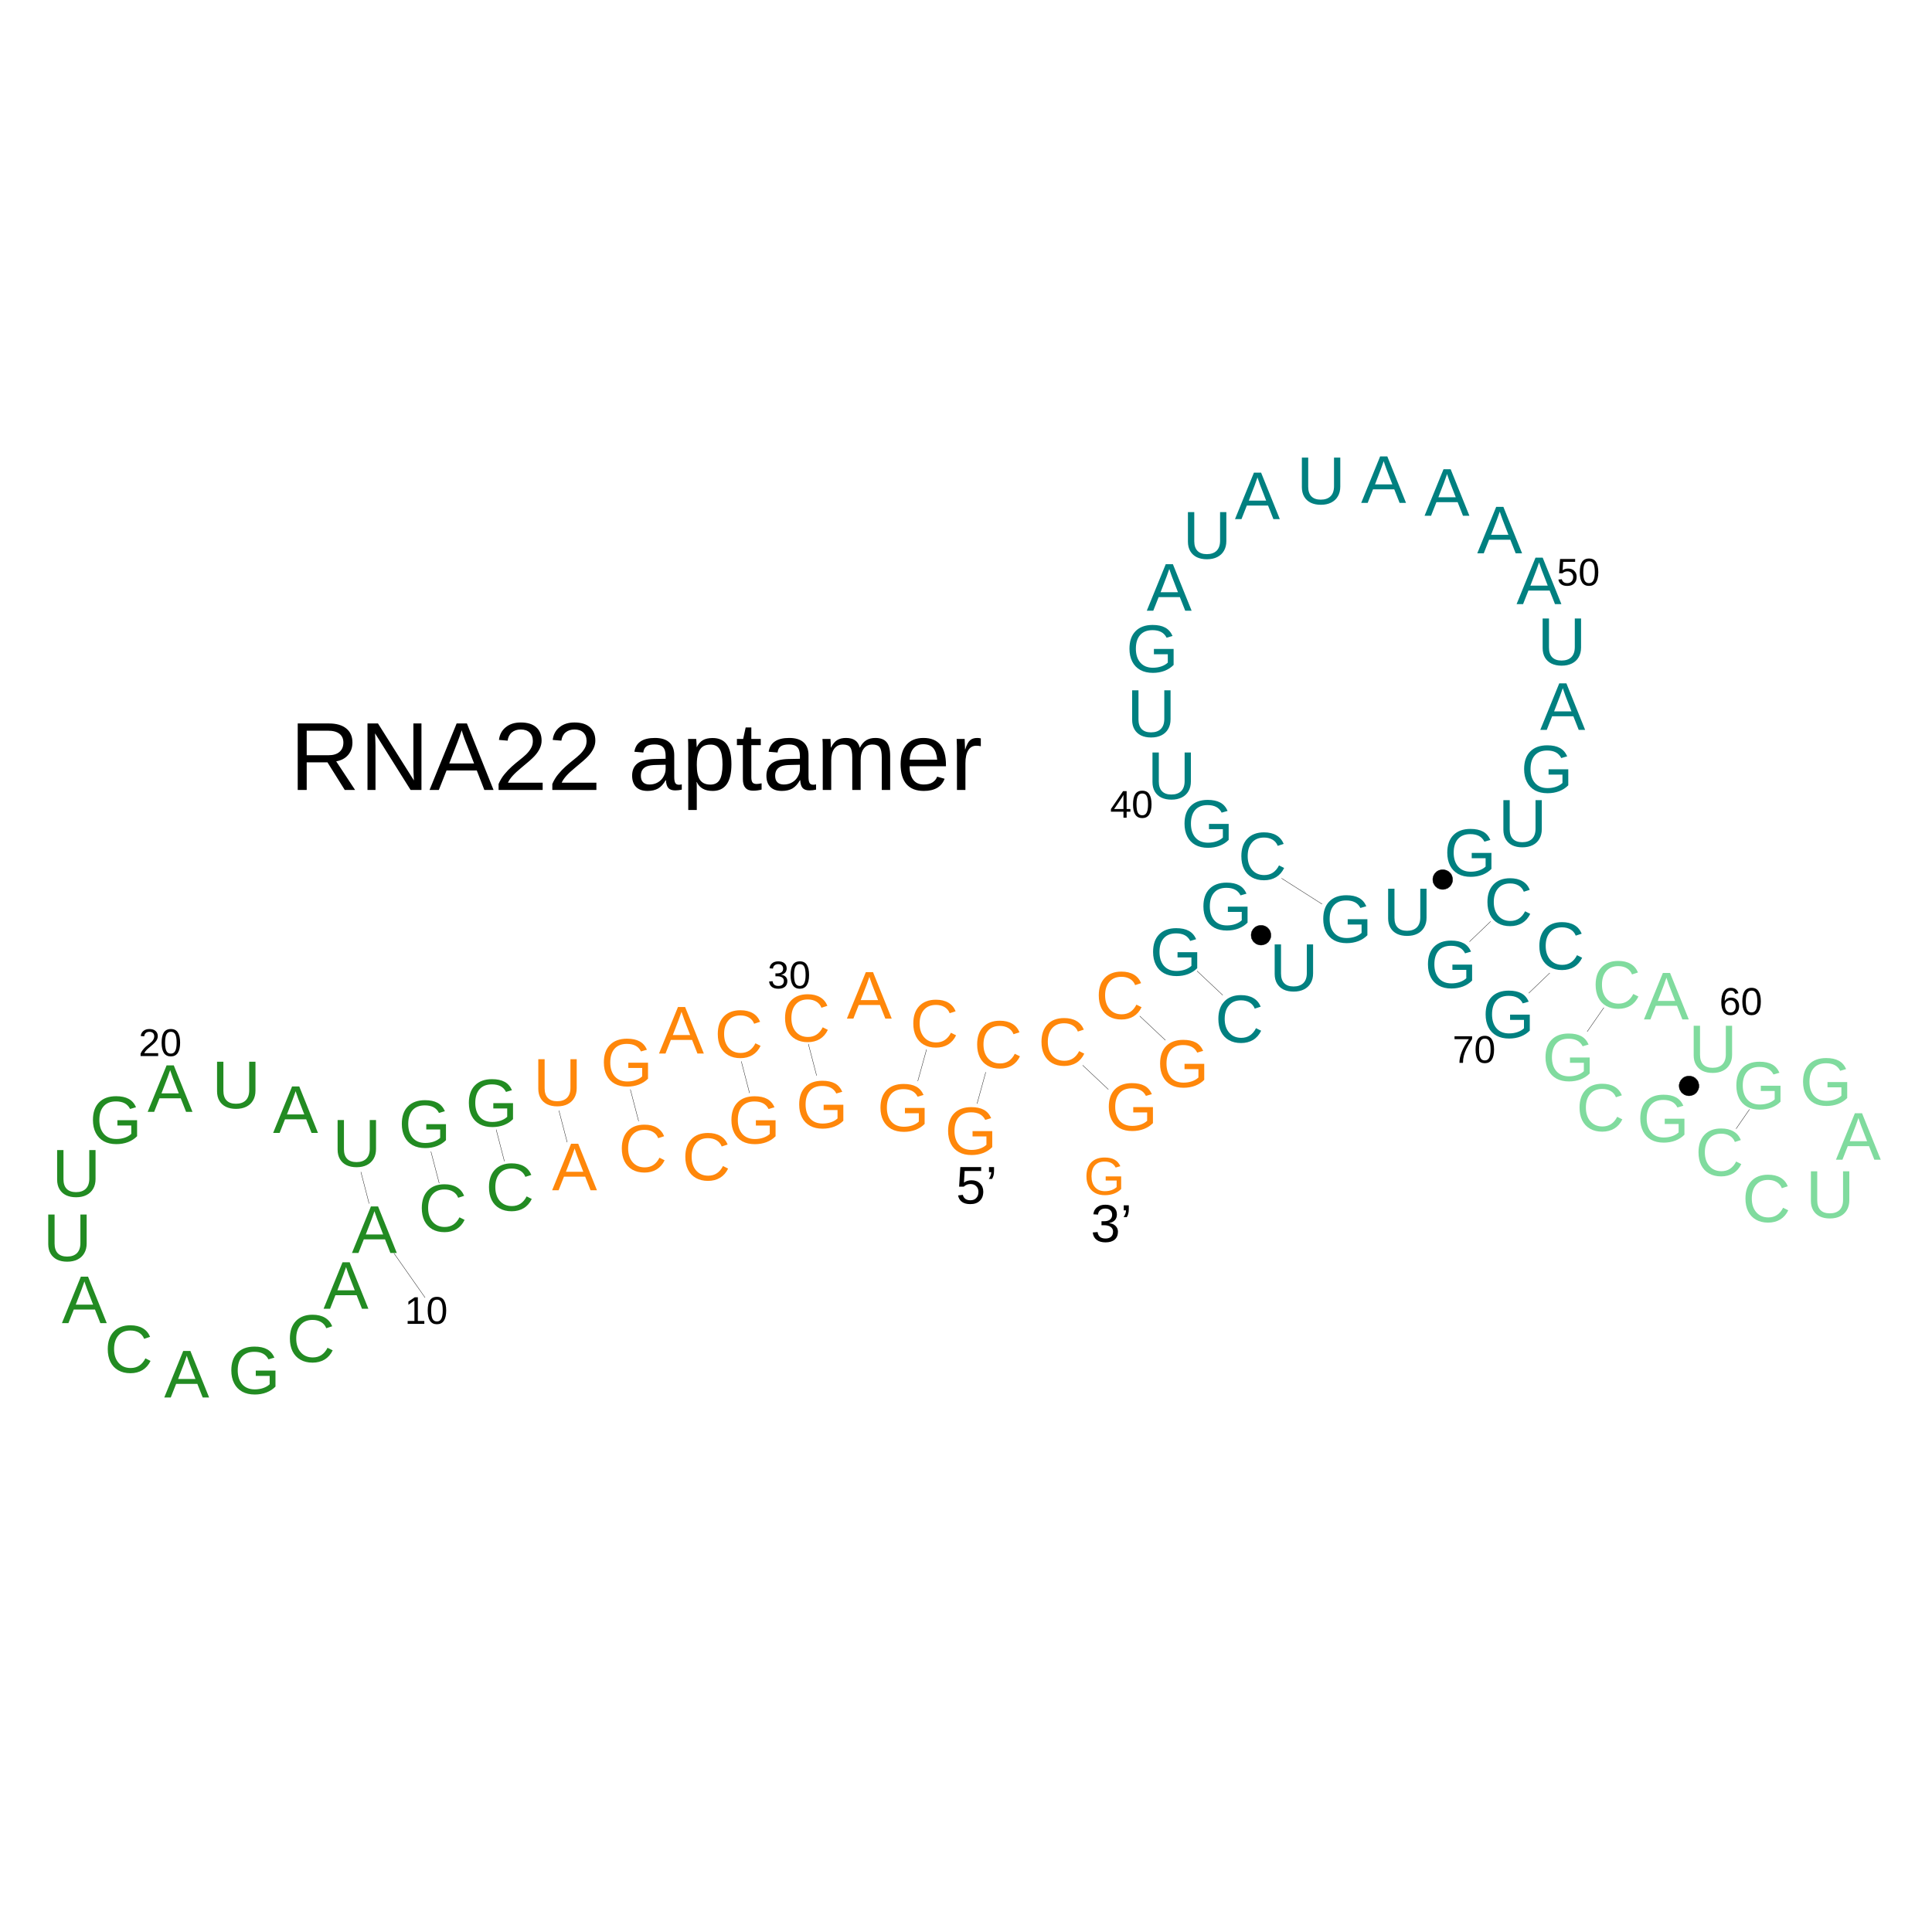
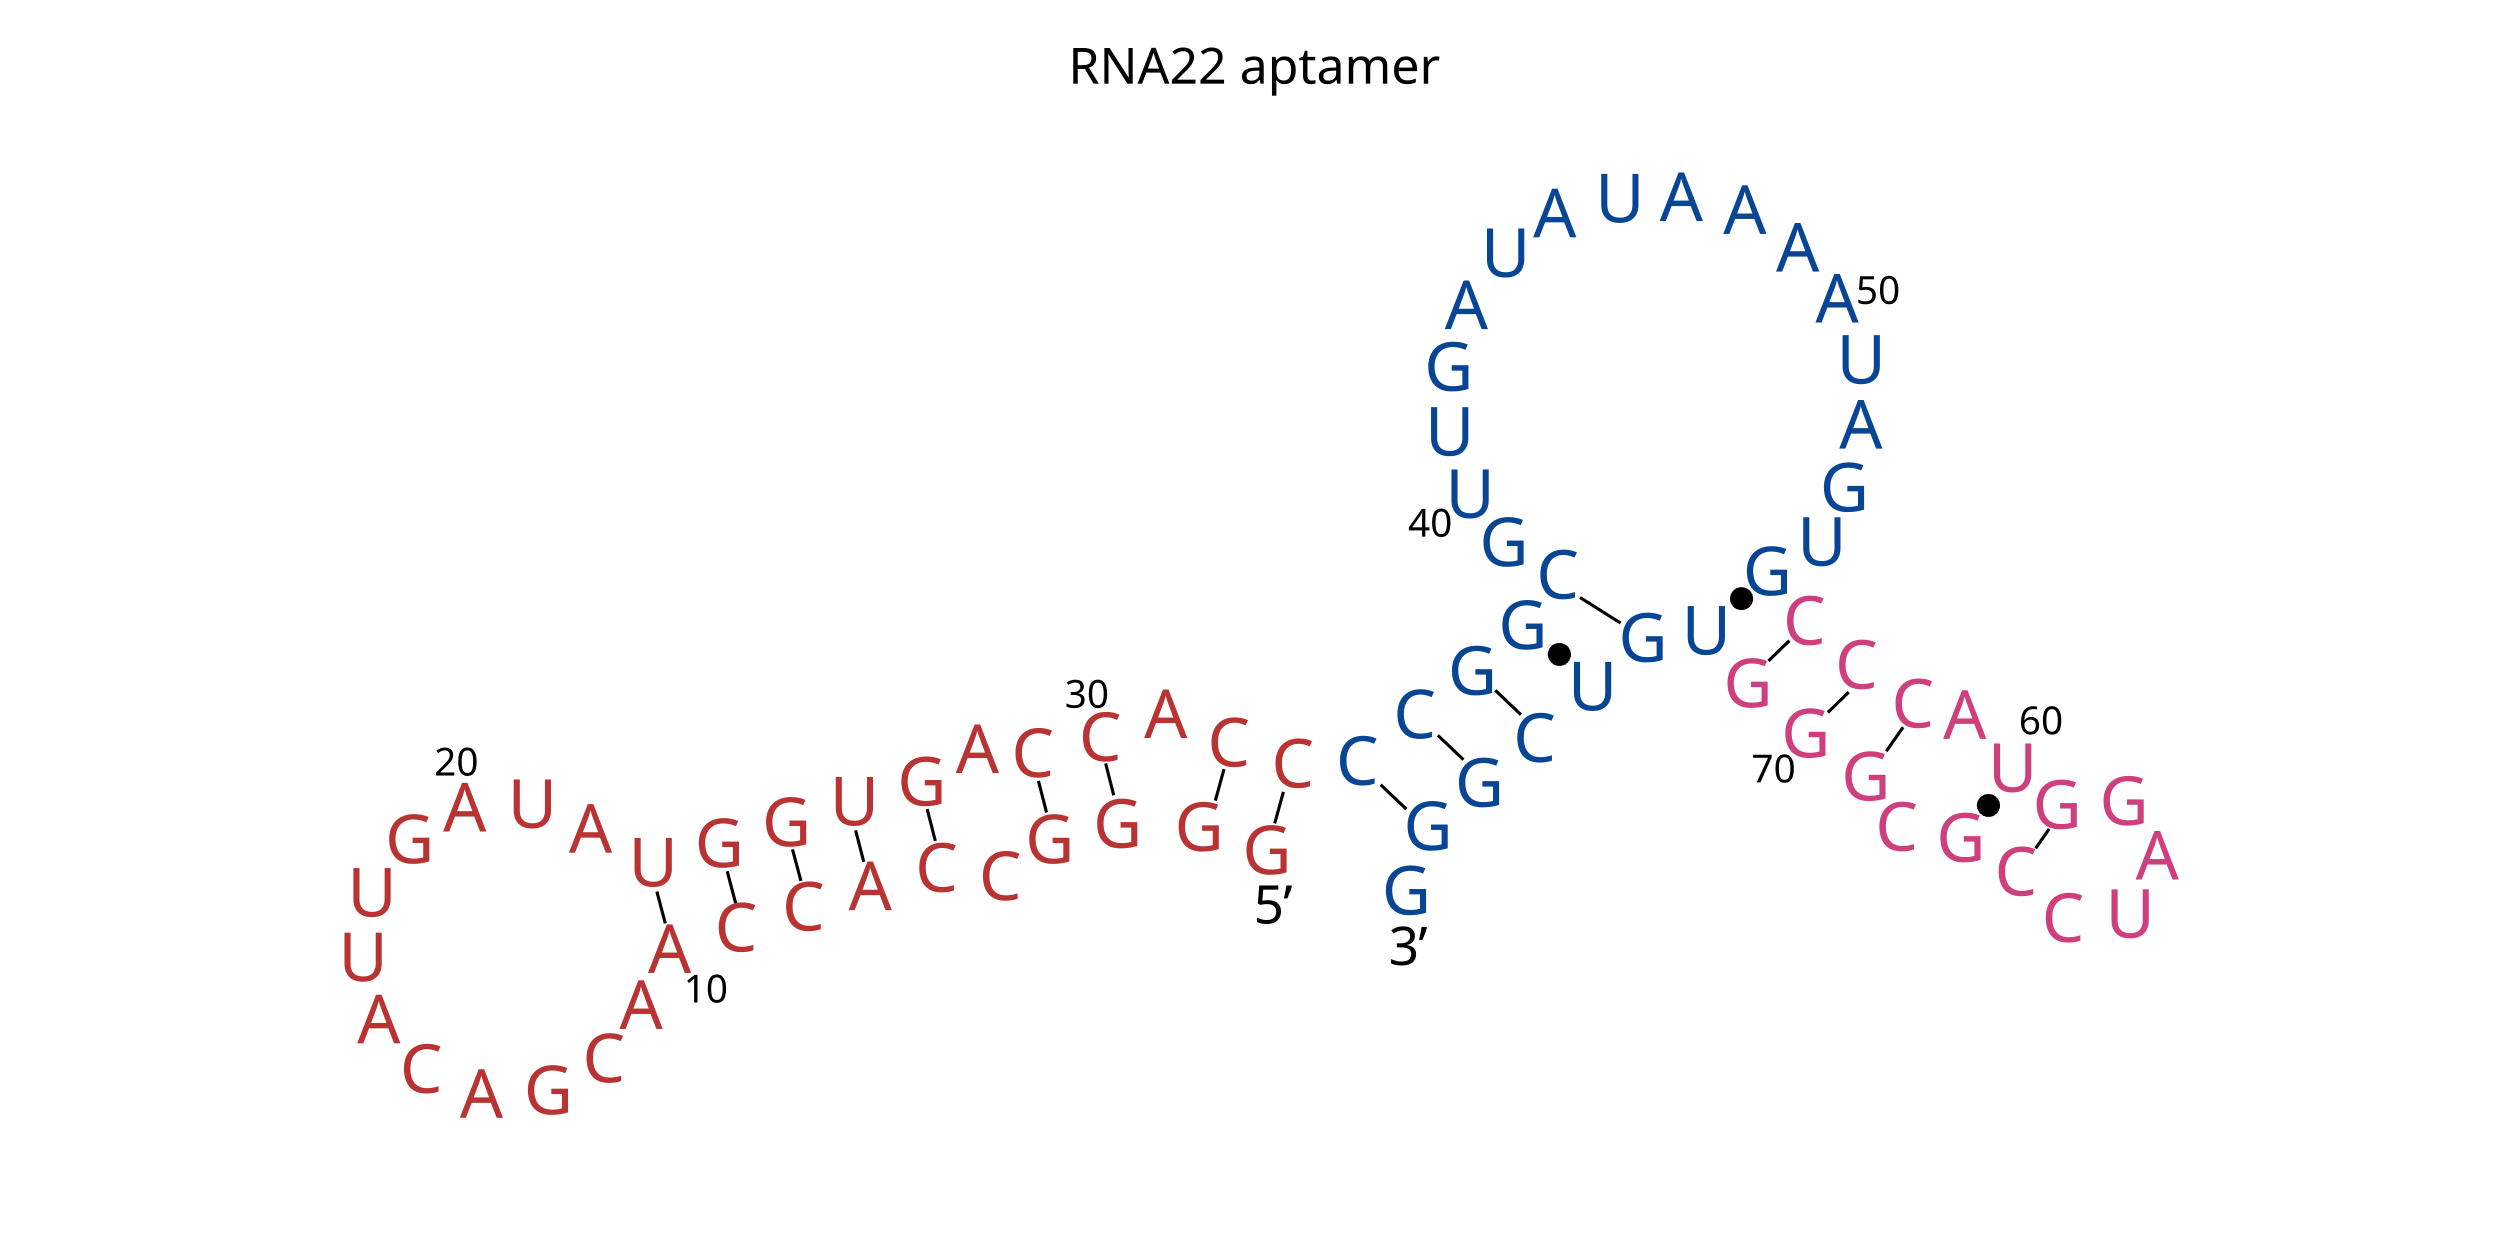
- <svg xmlns="http://www.w3.org/2000/svg" id="图层_1" data-name="图层 1" viewBox="0 0 400 400">
-   <defs>
-     <style>.cls-1,.cls-10,.cls-2,.cls-3,.cls-4,.cls-5,.cls-6,.cls-7,.cls-8,.cls-9{isolation:isolate;}.cls-1,.cls-2,.cls-3,.cls-4,.cls-5,.cls-6,.cls-7,.cls-8{font-size:14px;}.cls-1,.cls-2,.cls-9{fill:#ff870a;}.cls-1,.cls-10,.cls-13,.cls-15,.cls-2,.cls-3,.cls-4,.cls-5,.cls-6,.cls-7,.cls-8,.cls-9{font-family:ArialMT, Arial;}.cls-2,.cls-4,.cls-6,.cls-8{letter-spacing:-0.06em;}.cls-3,.cls-4{fill:#228b22;}.cls-5,.cls-6{fill:teal;}.cls-7,.cls-8{fill:#80db9e;}.cls-13,.cls-9{font-size:11px;}.cls-10{font-size:8px;}.cls-11{fill:none;}.cls-11,.cls-12{stroke:#000;stroke-miterlimit:10;stroke-width:0.07px;}.cls-14{letter-spacing:-0.04em;}.cls-15{font-size:20px;}</style>
-   </defs>
-   <text class="cls-1" transform="translate(195.59 239)">G</text>
-   <text class="cls-1" transform="translate(181.59 234.2)">G</text>
-   <text class="cls-1" transform="translate(164.76 233.54)">G</text>
-   <text class="cls-1" transform="translate(150.73 236.75)">G</text>
-   <text class="cls-1" transform="translate(141.17 244.35)">C</text>
-   <text class="cls-1" transform="translate(128.02 242.63)">C</text>
-   <text class="cls-2" transform="translate(114.28 246.43)">A</text>
-   <text class="cls-3" transform="translate(100.52 250.64)">C</text>
-   <text class="cls-3" transform="translate(86.61 254.97)">C</text>
-   <text class="cls-4" transform="translate(72.84 259.41)">A</text>
-   <text class="cls-4" transform="translate(66.96 270.97)">A</text>
-   <text class="cls-3" transform="translate(59.3 281.98)">C</text>
-   <text class="cls-3" transform="translate(47.19 288.58)">G</text>
-   <text class="cls-4" transform="translate(33.98 289.33)">A</text>
-   <text class="cls-3" transform="translate(21.59 284.17)">C</text>
-   <text class="cls-4" transform="translate(12.79 273.94)">A</text>
-   <text class="cls-3" transform="translate(8.91 261.08)">U</text>
-   <text class="cls-3" transform="translate(10.75 247.74)">U</text>
-   <text class="cls-3" transform="translate(18.54 236.74)">G</text>
-   <text class="cls-4" transform="translate(30.54 230.2)">A</text>
-   <text class="cls-3" transform="translate(43.86 229.44)">U</text>
-   <text class="cls-4" transform="translate(56.52 234.56)">A</text>
-   <text class="cls-3" transform="translate(68.82 241.52)">U</text>
-   <text class="cls-3" transform="translate(82.49 237.56)">G</text>
-   <text class="cls-3" transform="translate(96.37 233.21)">G</text>
-   <text class="cls-1" transform="translate(110.37 228.92)">U</text>
-   <text class="cls-1" transform="translate(124.32 224.83)">G</text>
-   <text class="cls-2" transform="translate(136.41 218.12)">A</text>
-   <text class="cls-1" transform="translate(147.89 218.94)">C</text>
-   <text class="cls-1" transform="translate(161.82 215.63)">C</text>
-   <text class="cls-2" transform="translate(175.31 210.89)">A</text>
-   <text class="cls-1" transform="translate(188.37 216.76)">C</text>
-   <text class="cls-1" transform="translate(201.59 221.11)">C</text>
-   <text class="cls-1" transform="translate(214.91 220.56)">C</text>
-   <text class="cls-1" transform="translate(226.77 210.94)">C</text>
-   <text class="cls-5" transform="translate(238.03 201.95)">G</text>
-   <text class="cls-5" transform="translate(248.45 192.52)">G</text>
-   <text class="cls-5" transform="translate(273.26 195.13)">G</text>
-   <text class="cls-5" transform="translate(256.29 182.11)">C</text>
-   <text class="cls-5" transform="translate(244.54 175.39)">G</text>
-   <text class="cls-5" transform="translate(237.53 165.42)">U</text>
-   <text class="cls-5" transform="translate(233.32 152.55)">U</text>
-   <text class="cls-5" transform="translate(233.14 139.17)">G</text>
-   <text class="cls-6" transform="translate(237.4 126.44)">A</text>
-   <text class="cls-5" transform="translate(244.87 115.65)">U</text>
-   <text class="cls-6" transform="translate(255.66 107.48)">A</text>
-   <text class="cls-5" transform="translate(268.46 104.37)">U</text>
-   <text class="cls-6" transform="translate(281.79 104.12)">A</text>
-   <text class="cls-6" transform="translate(294.91 106.78)">A</text>
-   <text class="cls-6" transform="translate(305.82 114.56)">A</text>
-   <text class="cls-6" transform="translate(313.96 125.08)">A</text>
-   <text class="cls-5" transform="translate(318.31 137.68)">U</text>
-   <text class="cls-6" transform="translate(318.87 151.11)">A</text>
-   <text class="cls-5" transform="translate(314.85 164.09)">G</text>
-   <text class="cls-5" transform="translate(310.18 175.29)">U</text>
-   <text class="cls-5" transform="translate(298.94 181.4)">G</text>
-   <text class="cls-5" transform="translate(307.24 191.61)">C</text>
-   <text class="cls-5" transform="translate(317.99 200.7)">C</text>
-   <text class="cls-7" transform="translate(329.64 208.73)">C</text>
-   <text class="cls-8" transform="translate(340.33 211.06)">A</text>
-   <text class="cls-7" transform="translate(349.58 222)">U</text>
-   <text class="cls-7" transform="translate(358.79 229.6)">G</text>
-   <text class="cls-7" transform="translate(372.6 228.84)">G</text>
-   <text class="cls-8" transform="translate(380.08 240.11)">A</text>
-   <text class="cls-7" transform="translate(373.85 252.13)">U</text>
-   <text class="cls-7" transform="translate(360.66 252.99)">C</text>
-   <text class="cls-7" transform="translate(350.94 243.42)">C</text>
-   <text class="cls-7" transform="translate(338.9 236.43)">G</text>
-   <text class="cls-7" transform="translate(326.31 234.16)">C</text>
-   <text class="cls-7" transform="translate(319.28 223.76)">G</text>
-   <text class="cls-5" transform="translate(306.88 214.88)">G</text>
-   <text class="cls-5" transform="translate(294.94 204.52)">G</text>
-   <text class="cls-5" transform="translate(286.32 193.63)">U</text>
-   <text class="cls-5" transform="translate(262.83 205.16)">U</text>
-   <text class="cls-5" transform="translate(251.53 215.81)">C</text>
-   <text class="cls-1" transform="translate(239.48 225.07)">G</text>
-   <text class="cls-1" transform="translate(228.86 234.03)">G</text>
-   <text class="cls-9" transform="translate(224.39 247.34)">G</text>
-   <text class="cls-10" transform="translate(83.79 274.09)">10</text>
-   <text class="cls-10" transform="translate(28.7 218.64)">20</text>
-   <text class="cls-10" transform="translate(158.92 204.63)">30</text>
-   <text class="cls-10" transform="translate(229.82 169.3)">40</text>
-   <text class="cls-10" transform="translate(322.32 121.23)">50</text>
-   <text class="cls-10" transform="translate(355.97 210.11)">60</text>
-   <text class="cls-10" transform="translate(300.74 220.05)">70</text>
+ <svg xmlns="http://www.w3.org/2000/svg" version="1.1" id="图层_1" x="0px" y="0px" viewBox="0 0 800 400" style="enable-background:new 0 0 800 400;" xml:space="preserve">
+   <style type="text/css">
+ 	.st0{fill:#B83332;}
+ 	.st1{font-family:'ArialMT';}
+ 	.st2{font-size:21.692px;}
+ 	.st3{fill:#084595;}
+ 	.st4{fill:#CF3E7D;}
+ 	.st5{font-size:21.69px;}
+ 	.st6{font-size:12.396px;}
+ 	.st7{fill:none;stroke:#000000;stroke-miterlimit:10;}
+ 	.st8{stroke:#000000;stroke-miterlimit:10;}
+ 	.st9{font-size:17.044px;}
+ 	.st10{font-size:16px;}
+ </style>
+   <text transform="matrix(1 0 0 1 397.5293 279.7243)" class="st0 st1 st2">G</text>
+   <text transform="matrix(1 0 0 1 375.8379 272.2868)" class="st0 st1 st2">G</text>
+   <text transform="matrix(1 0 0 1 349.7607 271.2643)" class="st0 st1 st2">G</text>
+   <text transform="matrix(1 0 0 1 328.0215 276.238)" class="st0 st1 st2">G</text>
+   <text transform="matrix(1 0 0 1 313.209 288.0134)" class="st0 st1 st2">C</text>
+   <text transform="matrix(1 0 0 1 292.834 285.3474)" class="st0 st1 st2">C</text>
+   <text transform="matrix(1 0 0 1 271.5449 291.237)" class="st0 st1 st2">A</text>
+   <text transform="matrix(1 0 0 1 250.2246 297.7595)" class="st0 st1 st2">C</text>
+   <text transform="matrix(1 0 0 1 228.6709 304.4684)" class="st0 st1 st2">C</text>
+   <text transform="matrix(1 0 0 1 207.3359 311.3483)" class="st0 st1 st2">A</text>
+   <text transform="matrix(1 0 0 1 198.2256 329.2604)" class="st0 st1 st2">A</text>
+   <text transform="matrix(1 0 0 1 186.3564 346.319)" class="st0 st1 st2">C</text>
+   <text transform="matrix(1 0 0 1 167.5928 356.5456)" class="st0 st1 st2">G</text>
+   <text transform="matrix(1 0 0 1 147.124 357.7067)" class="st0 st1 st2">A</text>
+   <text transform="matrix(1 0 0 1 127.9268 349.7126)" class="st0 st1 st2">C</text>
+   <text transform="matrix(1 0 0 1 114.292 333.861)" class="st0 st1 st2">A</text>
+   <text transform="matrix(1 0 0 1 108.2803 313.9352)" class="st0 st1 st2">U</text>
+   <text transform="matrix(1 0 0 1 111.1309 293.2663)" class="st0 st1 st2">U</text>
+   <text transform="matrix(1 0 0 1 123.2012 276.2214)" class="st0 st1 st2">G</text>
+   <text transform="matrix(1 0 0 1 141.7939 266.0886)" class="st0 st1 st2">A</text>
+   <text transform="matrix(1 0 0 1 162.4336 264.9108)" class="st0 st1 st2">U</text>
+   <text transform="matrix(1 0 0 1 182.0488 272.8444)" class="st0 st1 st2">A</text>
+   <text transform="matrix(1 0 0 1 201.1074 283.6286)" class="st0 st1 st2">U</text>
+   <text transform="matrix(1 0 0 1 222.2881 277.4929)" class="st0 st1 st2">G</text>
+   <text transform="matrix(1 0 0 1 243.7939 270.7526)" class="st0 st1 st2">G</text>
+   <text transform="matrix(1 0 0 1 265.4863 264.1052)" class="st0 st1 st2">U</text>
+   <text transform="matrix(1 0 0 1 287.1006 257.7682)" class="st0 st1 st2">G</text>
+   <text transform="matrix(1 0 0 1 305.834 247.3718)" class="st0 st1 st2">A</text>
+   <text transform="matrix(1 0 0 1 323.6211 248.6423)" class="st0 st1 st2">C</text>
+   <text transform="matrix(1 0 0 1 345.2051 243.5134)" class="st0 st1 st2">C</text>
+   <text transform="matrix(1 0 0 1 366.1074 236.1686)" class="st0 st1 st2">A</text>
+   <text transform="matrix(1 0 0 1 386.3428 245.2643)" class="st0 st1 st2">C</text>
+   <text transform="matrix(1 0 0 1 406.8262 252.0046)" class="st0 st1 st2">C</text>
+   <text transform="matrix(1 0 0 1 427.4648 251.152)" class="st3 st1 st2">C</text>
+   <text transform="matrix(1 0 0 1 445.8418 236.2468)" class="st3 st1 st2">C</text>
+   <text transform="matrix(1 0 0 1 463.2881 222.3171)" class="st3 st1 st2">G</text>
+   <text transform="matrix(1 0 0 1 479.4336 207.7057)" class="st3 st1 st2">G</text>
+   <text transform="matrix(1 0 0 1 517.875 211.7487)" class="st3 st1 st2">G</text>
+   <text transform="matrix(1 0 0 1 491.5811 191.5759)" class="st3 st1 st2">C</text>
+   <text transform="matrix(1 0 0 1 473.375 181.1638)" class="st3 st1 st2">G</text>
+   <text transform="matrix(1 0 0 1 462.5127 165.7155)" class="st3 st1 st2">U</text>
+   <text transform="matrix(1 0 0 1 455.9902 145.7751)" class="st3 st1 st2">U</text>
+   <text transform="matrix(1 0 0 1 455.7119 125.0427)" class="st3 st1 st2">G</text>
+   <text transform="matrix(1 0 0 1 462.3115 105.3181)" class="st3 st1 st2">A</text>
+   <text transform="matrix(1 0 0 1 473.8867 88.6003)" class="st3 st1 st2">U</text>
+   <text transform="matrix(1 0 0 1 490.6045 75.9411)" class="st3 st1 st2">A</text>
+   <text transform="matrix(1 0 0 1 510.4375 71.1218)" class="st3 st1 st2">U</text>
+   <text transform="matrix(1 0 0 1 531.0908 70.7341)" class="st3 st1 st2">A</text>
+   <text transform="matrix(1 0 0 1 551.4209 74.8571)" class="st3 st1 st2">A</text>
+   <text transform="matrix(1 0 0 1 568.3252 86.9108)" class="st3 st1 st2">A</text>
+   <text transform="matrix(1 0 0 1 580.9375 103.2116)" class="st3 st1 st2">A</text>
+   <text transform="matrix(1 0 0 1 587.6768 122.7341)" class="st3 st1 st2">U</text>
+   <text transform="matrix(1 0 0 1 588.5449 143.5427)" class="st3 st1 st2">A</text>
+   <text transform="matrix(1 0 0 1 582.3164 163.655)" class="st3 st1 st2">G</text>
+   <text transform="matrix(1 0 0 1 575.0801 181.0085)" class="st3 st1 st2">U</text>
+   <text transform="matrix(1 0 0 1 557.665 190.4753)" class="st3 st1 st2">G</text>
+   <text transform="matrix(1 0 0 1 570.5244 206.2966)" class="st4 st1 st2">C</text>
+   <text transform="matrix(1 0 0 1 587.1816 220.3796)" class="st4 st1 st2">C</text>
+   <text transform="matrix(1 0 0 1 605.2324 232.8229)" class="st4 st1 st2">C</text>
+   <text transform="matrix(1 0 0 1 621.7959 236.4333)" class="st4 st1 st2">A</text>
+   <text transform="matrix(1 0 0 1 636.1289 253.3835)" class="st4 st1 st2">U</text>
+   <text transform="matrix(1 0 0 1 650.3984 265.1599)" class="st4 st1 st2">G</text>
+   <text transform="matrix(1 0 0 1 671.7969 263.9821)" class="st4 st1 st2">G</text>
+   <text transform="matrix(1 0 0 1 683.3857 281.4431)" class="st4 st1 st2">A</text>
+   <text transform="matrix(1 0 0 1 673.7334 300.0681)" class="st4 st1 st2">U</text>
+   <text transform="matrix(1 0 0 1 653.2969 301.4011)" class="st4 st1 st2">C</text>
+   <text transform="matrix(1 0 0 1 638.2354 286.5729)" class="st4 st1 st2">C</text>
+   <text transform="matrix(1 0 0 1 619.5801 275.7419)" class="st4 st1 st2">G</text>
+   <text transform="matrix(1 0 0 1 600.0732 272.2243)" class="st4 st1 st2">C</text>
+   <text transform="matrix(1 0 0 1 589.1807 256.11)" class="st4 st1 st2">G</text>
+   <text transform="matrix(1 0 0 1 569.9678 242.3513)" class="st4 st1 st2">G</text>
+   <text transform="matrix(1 0 0 1 551.4668 226.2995)" class="st4 st1 st2">G</text>
+   <text transform="matrix(1 0 0 1 538.1104 209.4255)" class="st3 st1 st2">U</text>
+   <text transform="matrix(1 0 0 1 501.7139 227.2897)" class="st3 st1 st2">U</text>
+   <text transform="matrix(1 0 0 1 484.2061 243.7927)" class="st3 st1 st2">C</text>
+   <text transform="matrix(1 0 0 1 465.5342 258.1403)" class="st3 st1 st2">G</text>
+   <text transform="matrix(1 0 0 1 449.0801 272.0222)" class="st3 st1 st2">G</text>
+   <text transform="matrix(1 0 0 1 442.1543 292.6472)" class="st3 st1 st5">G</text>
+   <text transform="matrix(1 0 0 1 218.7824 320.8043)" class="st1 st6">10</text>
+   <text transform="matrix(1 0 0 1 138.9434 248.1774)" class="st1 st6">20</text>
+   <text transform="matrix(1 0 0 1 340.7119 226.4704)" class="st1 st6">30</text>
+   <text transform="matrix(1 0 0 1 450.5674 171.7282)" class="st1 st6">40</text>
+   <text transform="matrix(1 0 0 1 593.8906 97.2458)" class="st1 st6">50</text>
+   <text transform="matrix(1 0 0 1 646.0303 234.9597)" class="st1 st6">60</text>
+   <text transform="matrix(1 0 0 1 560.4541 250.362)" class="st1 st6">70</text>
  <g id="ID000011">
-     <line class="cls-11" x1="76.42" y1="249.19" x2="74.72" y2="242.63" />
+     <line class="st7" x1="212.9" y1="295.5" x2="210.2" y2="285.3" />
  </g>
-   <g id="ID000011-2" data-name="ID000011">
-     <line class="cls-11" x1="90.93" y1="244.97" x2="89.22" y2="238.41" />
+   <g id="ID000011-2">
+     <line class="st7" x1="235.4" y1="289" x2="232.7" y2="278.8" />
  </g>
-   <g id="ID000011-3" data-name="ID000011">
-     <line class="cls-11" x1="104.43" y1="240.43" x2="102.73" y2="233.87" />
+   <g id="ID000011-3">
+     <line class="st7" x1="256.3" y1="281.9" x2="253.6" y2="271.8" />
  </g>
-   <g id="ID000011-4" data-name="ID000011">
-     <line class="cls-11" x1="117.43" y1="236.49" x2="115.72" y2="229.93" />
+   <g id="ID000011-4">
+     <line class="st7" x1="276.4" y1="275.8" x2="273.8" y2="265.7" />
  </g>
-   <g id="ID000011-5" data-name="ID000011">
-     <line class="cls-11" x1="132.22" y1="232.12" x2="130.51" y2="225.56" />
+   <g id="ID000011-5">
+     <line class="st7" x1="299.3" y1="269.1" x2="296.7" y2="258.9" />
  </g>
-   <g id="ID000011-6" data-name="ID000011">
-     <line class="cls-11" x1="155.18" y1="226.3" x2="153.48" y2="219.74" />
+   <g id="ID000011-6">
+     <line class="st7" x1="334.9" y1="260" x2="332.3" y2="249.9" />
  </g>
-   <g id="ID000011-7" data-name="ID000011">
-     <line class="cls-11" x1="169.07" y1="222.69" x2="167.36" y2="216.13" />
+   <g id="ID000011-7">
+     <line class="st7" x1="356.4" y1="254.5" x2="353.8" y2="244.3" />
  </g>
-   <g id="ID000011-8" data-name="ID000011">
-     <line class="cls-11" x1="88.01" y1="268.66" x2="81.56" y2="259.47" />
+   <g id="ID000011-9">
+     <line class="st7" x1="388.9" y1="256.2" x2="391.7" y2="246.1" />
  </g>
-   <g id="ID000011-9" data-name="ID000011">
-     <line class="cls-11" x1="190.02" y1="223.82" x2="191.83" y2="217.29" />
+   <g id="ID000011-10">
+     <line class="st7" x1="407.9" y1="263.5" x2="410.7" y2="253.4" />
  </g>
-   <g id="ID000011-10" data-name="ID000011">
-     <line class="cls-11" x1="202.29" y1="228.51" x2="204.09" y2="221.98" />
+   <g id="ID000011-11">
+     <line class="st7" x1="450" y1="258.9" x2="441.8" y2="251.1" />
  </g>
-   <g id="ID000011-11" data-name="ID000011">
-     <line class="cls-11" x1="229.48" y1="225.56" x2="224.15" y2="220.55" />
+   <g id="ID000011-12">
+     <line class="st7" x1="468.3" y1="243.1" x2="460.1" y2="235.3" />
  </g>
-   <g id="ID000011-12" data-name="ID000011">
-     <line class="cls-11" x1="241.29" y1="215.37" x2="235.97" y2="210.36" />
+   <g id="ID000011-13">
+     <line class="st7" x1="486.7" y1="228.7" x2="478.5" y2="220.9" />
  </g>
-   <g id="ID000011-13" data-name="ID000011">
-     <line class="cls-11" x1="253.16" y1="206.04" x2="247.83" y2="201.03" />
+   <g id="ID000011-14">
+     <line class="st7" x1="518.6" y1="199.4" x2="505.6" y2="191.2" />
  </g>
-   <g id="ID000011-14" data-name="ID000011">
-     <line class="cls-11" x1="273.73" y1="187.19" x2="265.33" y2="181.84" />
+   <g id="ID000011-15">
+     <line class="st7" x1="572.6" y1="205" x2="565.9" y2="211.5" />
  </g>
-   <g id="ID000011-15" data-name="ID000011">
-     <line class="cls-11" x1="308.61" y1="190.78" x2="304.24" y2="194.97" />
+   <g id="ID000011-16">
+     <line class="st7" x1="591.6" y1="221.5" x2="584.9" y2="228" />
  </g>
-   <g id="ID000011-16" data-name="ID000011">
-     <line class="cls-11" x1="320.87" y1="201.44" x2="316.5" y2="205.63" />
+   <g id="ID000011-17">
+     <line class="st7" x1="609" y1="232.7" x2="603.6" y2="240.4" />
  </g>
-   <g id="ID000011-17" data-name="ID000011">
-     <line class="cls-11" x1="332.06" y1="208.62" x2="328.61" y2="213.59" />
-   </g>
-   <g id="ID000011-18" data-name="ID000011">
-     <line class="cls-11" x1="362.21" y1="229.69" x2="359.44" y2="233.7" />
+   <g id="ID000011-18">
+     <line class="st7" x1="655.7" y1="265.3" x2="651.4" y2="271.5" />
  </g>
  <g id="ID000021">
-     <polygon class="cls-12" points="261.08 191.59 260.95 191.59 260.83 191.59 260.7 191.62 260.57 191.65 260.45 191.68 260.32 191.71 260.2 191.78 260.07 191.84 259.98 191.9 259.85 191.96 259.76 192.06 259.66 192.15 259.57 192.25 259.48 192.34 259.41 192.44 259.35 192.53 259.29 192.66 259.22 192.78 259.16 192.88 259.13 193 259.1 193.13 259.07 193.25 259.04 193.41 259.04 193.53 259.04 193.66 259.04 193.79 259.07 193.91 259.07 194.04 259.1 194.16 259.13 194.29 259.19 194.41 259.26 194.54 259.32 194.63 259.38 194.76 259.44 194.85 259.54 194.98 259.63 195.07 259.73 195.14 259.82 195.23 259.92 195.29 260.04 195.39 260.14 195.45 260.26 195.48 260.39 195.55 260.51 195.58 260.64 195.61 260.76 195.64 260.89 195.67 261.01 195.67 261.14 195.67 261.27 195.67 261.39 195.64 261.52 195.61 261.64 195.58 261.77 195.55 261.89 195.48 262.02 195.45 262.15 195.39 262.24 195.29 262.33 195.23 262.46 195.14 262.56 195.07 262.62 194.98 262.71 194.85 262.77 194.76 262.87 194.63 262.9 194.54 262.96 194.41 263.03 194.29 263.06 194.16 263.09 194.04 263.12 193.91 263.12 193.79 263.12 193.66 263.12 193.53 263.12 193.41 263.09 193.25 263.06 193.13 263.03 193 263 192.88 262.93 192.78 262.9 192.66 262.84 192.53 262.74 192.44 262.68 192.34 262.59 192.25 262.49 192.15 262.4 192.06 262.3 191.96 262.18 191.9 262.08 191.84 261.96 191.78 261.83 191.71 261.71 191.68 261.58 191.65 261.45 191.62 261.33 191.59 261.2 191.59 261.08 191.59" />
+     <polygon class="st8" points="499,206.3 498.8,206.3 498.6,206.3 498.4,206.3 498.2,206.4 498,206.4 497.8,206.5 497.6,206.6    497.4,206.7 497.3,206.7 497.1,206.8 497,207 496.8,207.1 496.7,207.3 496.5,207.4 496.4,207.6 496.3,207.7 496.2,207.9    496.1,208.1 496,208.3 496,208.4 495.9,208.7 495.9,208.8 495.8,209.1 495.8,209.3 495.8,209.5 495.8,209.7 495.9,209.9    495.9,210.1 495.9,210.2 496,210.4 496.1,210.6 496.2,210.8 496.3,211 496.4,211.2 496.5,211.3 496.6,211.5 496.8,211.7    496.9,211.8 497.1,211.9 497.2,212 497.4,212.2 497.5,212.2 497.7,212.3 497.9,212.4 498.1,212.4 498.3,212.5 498.5,212.5    498.7,212.6 498.9,212.6 499.1,212.6 499.3,212.6 499.5,212.5 499.7,212.5 499.9,212.4 500.1,212.4 500.3,212.3 500.5,212.2    500.7,212.2 500.8,212 500.9,211.9 501.1,211.8 501.3,211.7 501.4,211.5 501.5,211.3 501.6,211.2 501.8,211 501.8,210.8    501.9,210.6 502,210.4 502.1,210.2 502.1,210.1 502.2,209.9 502.2,209.7 502.2,209.5 502.2,209.3 502.2,209.1 502.1,208.8    502.1,208.7 502,208.4 502,208.3 501.9,208.1 501.8,207.9 501.7,207.7 501.6,207.6 501.5,207.4 501.3,207.3 501.2,207.1 501,207    500.9,206.8 500.7,206.7 500.6,206.7 500.4,206.6 500.2,206.5 500,206.4 499.8,206.4 499.6,206.3 499.4,206.3 499.2,206.3  " />
  </g>
-   <g id="ID000021-2" data-name="ID000021">
-     <polygon class="cls-12" points="298.69 180.06 298.57 180.06 298.44 180.06 298.32 180.1 298.19 180.13 298.07 180.16 297.94 180.19 297.81 180.25 297.69 180.32 297.6 180.38 297.47 180.44 297.38 180.54 297.28 180.63 297.19 180.72 297.09 180.82 297.03 180.91 296.97 181.01 296.9 181.13 296.84 181.26 296.78 181.35 296.75 181.48 296.72 181.6 296.68 181.73 296.65 181.89 296.65 182.01 296.65 182.14 296.65 182.26 296.68 182.39 296.68 182.52 296.72 182.64 296.75 182.77 296.81 182.89 296.87 183.02 296.94 183.11 297 183.24 297.06 183.33 297.16 183.46 297.25 183.55 297.34 183.62 297.44 183.71 297.53 183.77 297.66 183.87 297.75 183.93 297.88 183.96 298 184.02 298.13 184.06 298.25 184.09 298.38 184.12 298.51 184.15 298.63 184.15 298.76 184.15 298.88 184.15 299.01 184.12 299.13 184.09 299.26 184.06 299.39 184.02 299.51 183.96 299.64 183.93 299.76 183.87 299.86 183.77 299.95 183.71 300.08 183.62 300.17 183.55 300.24 183.46 300.33 183.33 300.39 183.24 300.49 183.11 300.52 183.02 300.58 182.89 300.64 182.77 300.68 182.64 300.71 182.52 300.74 182.39 300.74 182.26 300.74 182.14 300.74 182.01 300.74 181.89 300.71 181.73 300.68 181.6 300.64 181.48 300.61 181.35 300.55 181.26 300.52 181.13 300.45 181.01 300.36 180.91 300.3 180.82 300.2 180.72 300.11 180.63 300.01 180.54 299.92 180.44 299.8 180.38 299.7 180.32 299.57 180.25 299.45 180.19 299.32 180.16 299.2 180.13 299.07 180.1 298.95 180.06 298.82 180.06 298.69 180.06" />
+   <g id="ID000021-2">
+     <polygon class="st8" points="557.3,188.4 557.1,188.4 556.9,188.4 556.7,188.5 556.5,188.5 556.3,188.6 556.1,188.6 555.9,188.7    555.7,188.8 555.6,188.9 555.4,189 555.2,189.1 555.1,189.3 555,189.4 554.8,189.6 554.7,189.7 554.6,189.9 554.5,190.1    554.4,190.3 554.3,190.4 554.3,190.6 554.2,190.8 554.2,191 554.1,191.2 554.1,191.4 554.1,191.6 554.1,191.8 554.2,192    554.2,192.2 554.2,192.4 554.3,192.6 554.4,192.8 554.5,193 554.6,193.1 554.7,193.3 554.8,193.5 554.9,193.7 555,193.8    555.2,193.9 555.3,194.1 555.5,194.1 555.7,194.3 555.8,194.4 556,194.4 556.2,194.5 556.4,194.6 556.6,194.6 556.8,194.7    557,194.7 557.2,194.7 557.4,194.7 557.6,194.7 557.8,194.7 558,194.6 558.2,194.6 558.4,194.5 558.5,194.4 558.7,194.4    558.9,194.3 559.1,194.1 559.2,194.1 559.4,193.9 559.6,193.8 559.7,193.7 559.8,193.5 559.9,193.3 560.1,193.1 560.1,193    560.2,192.8 560.3,192.6 560.4,192.4 560.4,192.2 560.5,192 560.5,191.8 560.5,191.6 560.5,191.4 560.5,191.2 560.4,191    560.4,190.8 560.3,190.6 560.3,190.4 560.2,190.3 560.1,190.1 560,189.9 559.9,189.7 559.8,189.6 559.6,189.4 559.5,189.3    559.3,189.1 559.2,189 559,188.9 558.8,188.8 558.6,188.7 558.5,188.6 558.3,188.6 558.1,188.5 557.9,188.5 557.7,188.4    557.5,188.4  " />
  </g>
-   <g id="ID000021-3" data-name="ID000021">
-     <polygon class="cls-12" points="349.69 222.79 349.57 222.79 349.44 222.79 349.32 222.82 349.19 222.85 349.06 222.88 348.94 222.91 348.81 222.97 348.69 223.04 348.59 223.1 348.47 223.16 348.37 223.26 348.28 223.35 348.19 223.45 348.09 223.54 348.03 223.63 347.96 223.73 347.9 223.85 347.84 223.98 347.78 224.07 347.75 224.2 347.71 224.32 347.68 224.45 347.65 224.61 347.65 224.73 347.65 224.86 347.65 224.99 347.68 225.11 347.68 225.24 347.71 225.36 347.75 225.49 347.81 225.61 347.87 225.74 347.93 225.83 348 225.96 348.06 226.05 348.15 226.18 348.25 226.27 348.34 226.34 348.44 226.43 348.53 226.49 348.66 226.59 348.75 226.65 348.88 226.68 349 226.75 349.13 226.78 349.25 226.81 349.38 226.84 349.5 226.87 349.63 226.87 349.76 226.87 349.88 226.87 350.01 226.84 350.13 226.81 350.26 226.78 350.38 226.75 350.51 226.68 350.64 226.65 350.76 226.59 350.86 226.49 350.95 226.43 351.08 226.34 351.17 226.27 351.23 226.18 351.33 226.05 351.39 225.96 351.48 225.83 351.52 225.74 351.58 225.61 351.64 225.49 351.67 225.36 351.7 225.24 351.74 225.11 351.74 224.99 351.74 224.86 351.74 224.73 351.74 224.61 351.7 224.45 351.67 224.32 351.64 224.2 351.61 224.07 351.55 223.98 351.52 223.85 351.45 223.73 351.36 223.63 351.3 223.54 351.2 223.45 351.11 223.35 351.01 223.26 350.92 223.16 350.79 223.1 350.7 223.04 350.57 222.97 350.45 222.91 350.32 222.88 350.2 222.85 350.07 222.82 349.94 222.79 349.82 222.79 349.69 222.79" />
+   <g id="ID000021-3">
+     <polygon class="st8" points="636.3,254.6 636.1,254.6 635.9,254.6 635.7,254.7 635.5,254.7 635.3,254.7 635.1,254.8 634.9,254.9    634.7,255 634.6,255.1 634.4,255.2 634.3,255.3 634.1,255.5 634,255.6 633.8,255.8 633.7,255.9 633.6,256.1 633.5,256.3    633.4,256.5 633.3,256.6 633.3,256.8 633.2,257 633.2,257.2 633.1,257.4 633.1,257.6 633.1,257.8 633.1,258 633.2,258.2    633.2,258.4 633.2,258.6 633.3,258.8 633.4,259 633.5,259.2 633.6,259.3 633.7,259.5 633.8,259.7 633.9,259.9 634.1,260    634.2,260.1 634.4,260.2 634.5,260.3 634.7,260.5 634.8,260.6 635,260.6 635.2,260.7 635.4,260.8 635.6,260.8 635.8,260.9    636,260.9 636.2,260.9 636.4,260.9 636.6,260.9 636.8,260.9 637,260.8 637.2,260.8 637.4,260.7 637.6,260.6 637.8,260.6 638,260.5    638.1,260.3 638.3,260.2 638.5,260.1 638.6,260 638.7,259.9 638.8,259.7 638.9,259.5 639.1,259.3 639.1,259.2 639.2,259    639.3,258.8 639.4,258.6 639.4,258.4 639.5,258.2 639.5,258 639.5,257.8 639.5,257.6 639.5,257.4 639.4,257.2 639.4,257    639.3,256.8 639.3,256.6 639.2,256.5 639.1,256.3 639,256.1 638.9,255.9 638.8,255.8 638.6,255.6 638.5,255.5 638.3,255.3    638.2,255.2 638,255.1 637.9,255 637.7,254.9 637.5,254.8 637.3,254.7 637.1,254.7 636.9,254.7 636.7,254.6 636.5,254.6  " />
  </g>
-   <text class="cls-13" transform="translate(197.92 249.19)">5<tspan class="cls-14" x="6.12" y="0">’</tspan>
-   </text>
-   <text class="cls-13" transform="translate(225.82 257.11)">3<tspan class="cls-14" x="6.12" y="0">’</tspan>
-   </text>
-   <text class="cls-15" transform="translate(60 163.55)">RNA22 aptamer</text>
+   <text transform="matrix(1 0 0 1 401.1396 295.5134)" class="st1 st9">5</text>
+   <text transform="matrix(1 0 0 1 410.623 295.5134)" class="st1 st9">’</text>
+   <text transform="matrix(1 0 0 1 444.3701 308.7849)" class="st1 st9">3</text>
+   <text transform="matrix(1 0 0 1 453.8525 308.7849)" class="st1 st9">’</text>
+   <text transform="matrix(1 0 0 1 341.897 26.7738)" class="st1 st10">RNA22 aptamer</text>
</svg>
